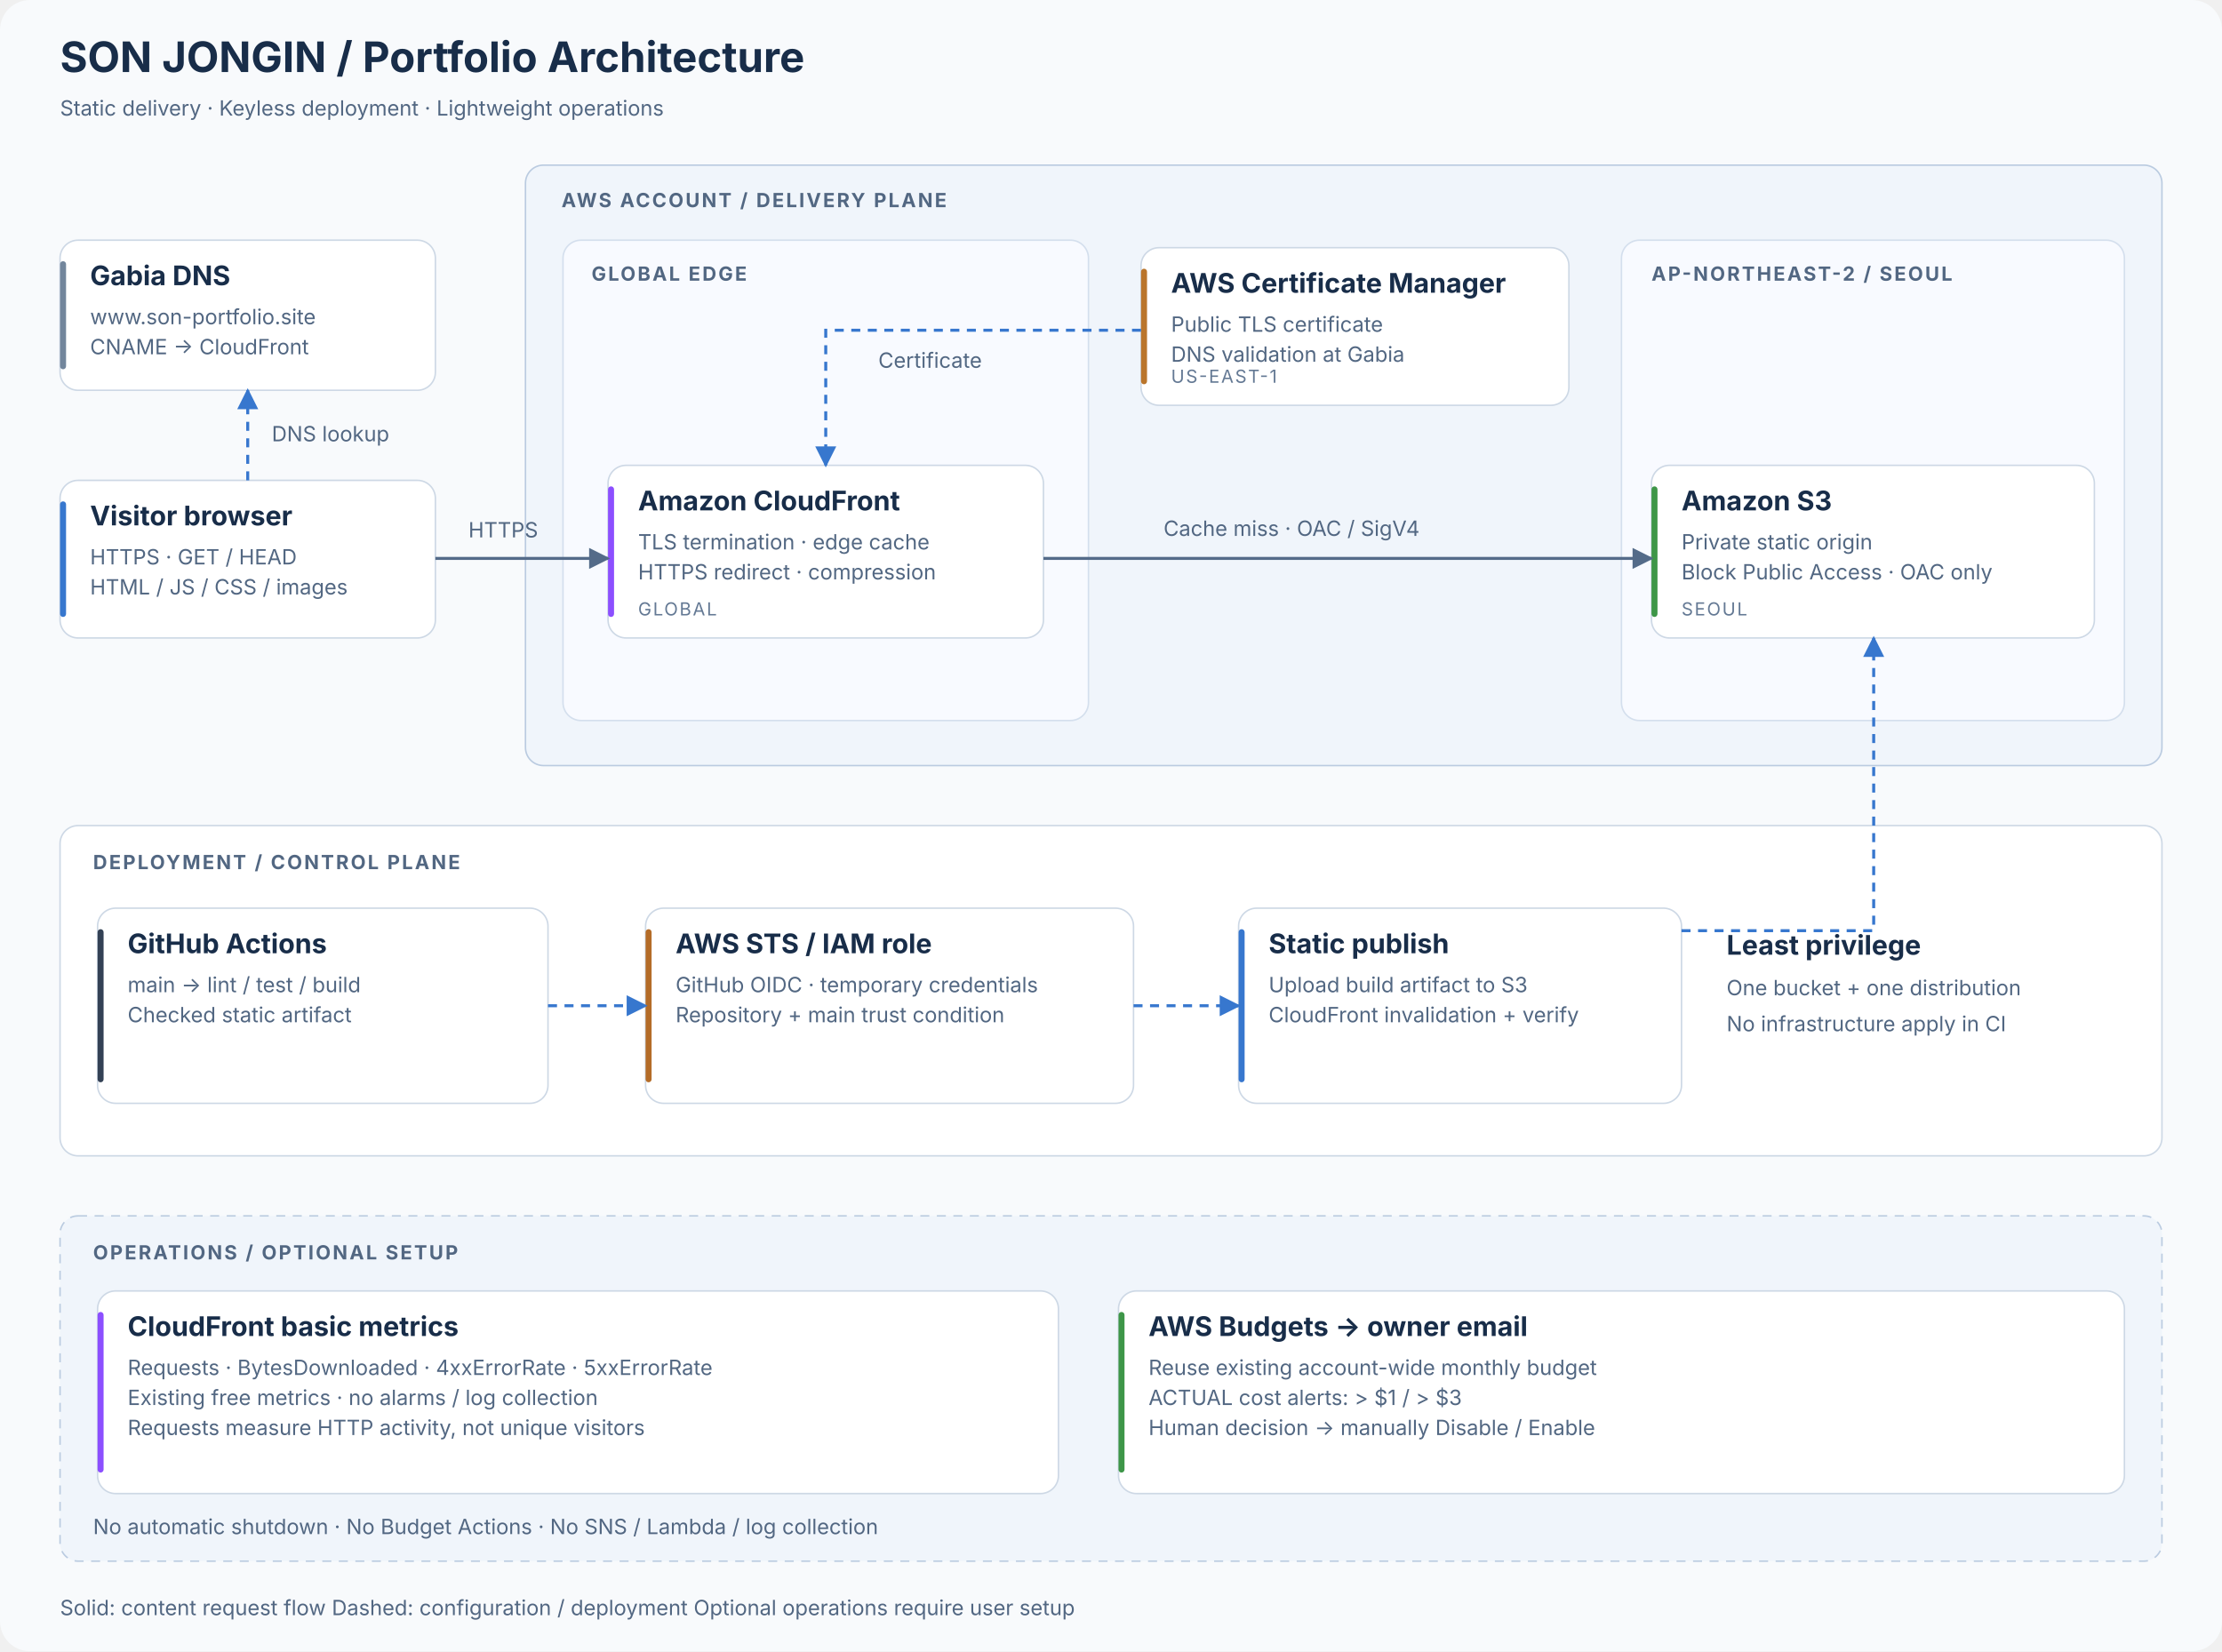
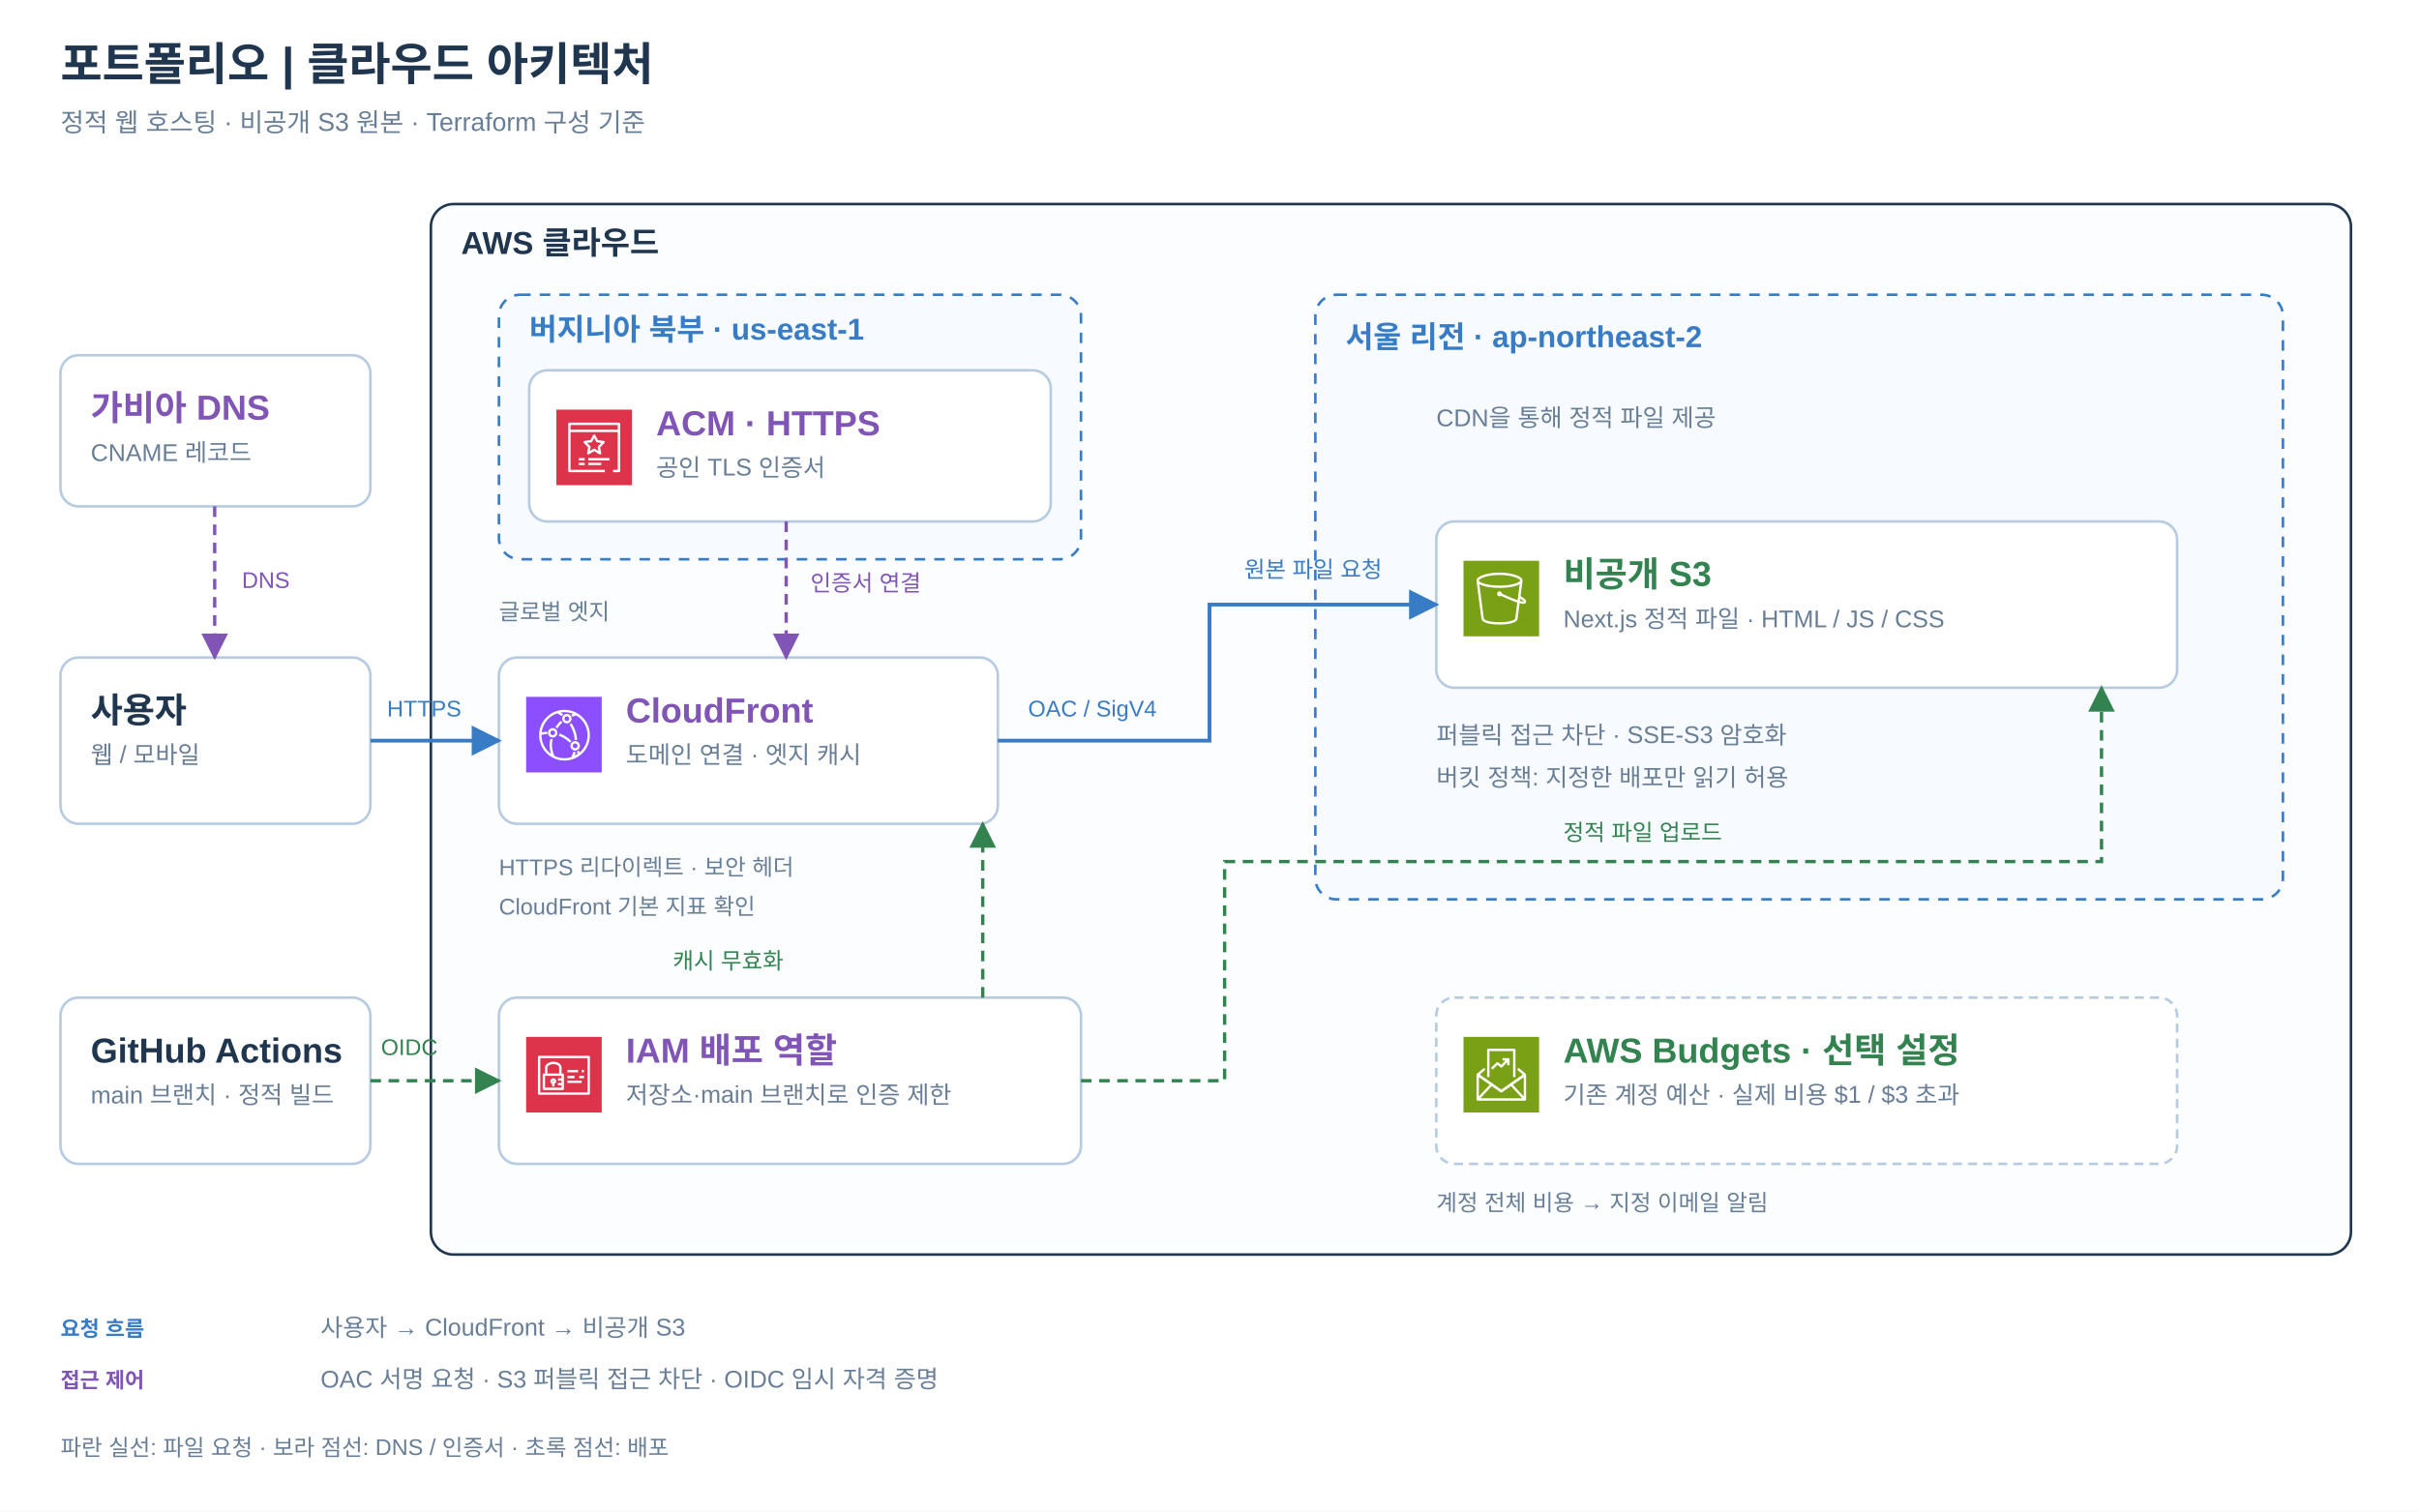
- <svg xmlns="http://www.w3.org/2000/svg" width="1480" height="1100" viewBox="0 0 1480 1100" role="img" aria-labelledby="title description">
+ <svg xmlns="http://www.w3.org/2000/svg" xml:lang="ko" width="1600" height="1000" viewBox="0 0 1600 1000" role="img" aria-labelledby="title description">
  <defs>
-     <marker id="arrow" viewBox="0 0 10 10" refX="9" refY="5" markerWidth="7" markerHeight="7" orient="auto-start-reverse">
-       <path d="M 0 0 L 10 5 L 0 10 z" fill="#546b89" />
+     <marker id="request-arrow" viewBox="0 0 10 10" refX="9" refY="5" markerWidth="8" markerHeight="8" orient="auto">
+       <path d="M0 0 10 5 0 10z" fill="#397cc6" />
    </marker>
-     <marker id="blue" viewBox="0 0 10 10" refX="9" refY="5" markerWidth="7" markerHeight="7" orient="auto-start-reverse">
-       <path d="M 0 0 L 10 5 L 0 10 z" fill="#3777ce" />
+     <marker id="config-arrow" viewBox="0 0 10 10" refX="9" refY="5" markerWidth="8" markerHeight="8" orient="auto">
+       <path d="M0 0 10 5 0 10z" fill="#8055b6" />
+     </marker>
+     <marker id="deploy-arrow" viewBox="0 0 10 10" refX="9" refY="5" markerWidth="8" markerHeight="8" orient="auto">
+       <path d="M0 0 10 5 0 10z" fill="#32834f" />
    </marker>
  </defs>
-   <style>text{font-family:Inter,-apple-system,BlinkMacSystemFont,'Segoe UI',sans-serif;fill:#182d49}.title{font-size:28px;font-weight:700}.label{font-size:18px;font-weight:650}.small{font-size:14px;fill:#526782}.micro{font-size:12px;fill:#647994;letter-spacing:1px}.group{font-size:13px;font-weight:650;fill:#526782;letter-spacing:1.3px}.wire{fill:none;stroke:#546b89;stroke-width:2;marker-end:url(#arrow)}.control{fill:none;stroke:#3777ce;stroke-width:2;stroke-dasharray:6 5;marker-end:url(#blue)}</style>
-   <rect width="1480" height="1100" rx="20" fill="#f8fafc" />
-   <text x="40" y="48" class="title">SON JONGIN / Portfolio Architecture</text>
-   <text x="40" y="77" class="small">Static delivery · Keyless deployment · Lightweight operations</text>
-   <rect x="350" y="110" width="1090" height="400" rx="12" fill="#f0f5fb" stroke="#bacbe0" />
-   <text x="374" y="138" class="group">AWS ACCOUNT / DELIVERY PLANE</text>
-   <rect x="375" y="160" width="350" height="320" rx="12" fill="#f8faff" stroke="#d4dfed" />
-   <text x="394" y="187" class="group">GLOBAL EDGE</text>
-   <rect x="1080" y="160" width="335" height="320" rx="12" fill="#f8faff" stroke="#d4dfed" />
-   <text x="1100" y="187" class="group">AP-NORTHEAST-2 / SEOUL</text>
-   <rect x="40" y="160" width="250" height="100" rx="12" fill="#ffffff" stroke="#cdd8e5" />
-   <rect x="40" y="174" width="4" height="72" rx="2" fill="#72869c" />
-   <text x="60" y="190" class="label">Gabia DNS</text>
-   <text x="60" y="216" class="small">www.son-portfolio.site</text>
-   <text x="60" y="236" class="small">CNAME → CloudFront</text>
-   <rect x="40" y="320" width="250" height="105" rx="12" fill="#ffffff" stroke="#cdd8e5" />
-   <rect x="40" y="334" width="4" height="77" rx="2" fill="#3777ce" />
-   <text x="60" y="350" class="label">Visitor browser</text>
-   <text x="60" y="376" class="small">HTTPS · GET / HEAD</text>
-   <text x="60" y="396" class="small">HTML / JS / CSS / images</text>
-   <rect x="405" y="310" width="290" height="115" rx="12" fill="#ffffff" stroke="#cdd8e5" />
-   <rect x="405" y="324" width="4" height="87" rx="2" fill="#8c4fff" />
-   <text x="425" y="340" class="label">Amazon CloudFront</text>
-   <text x="425" y="366" class="small">TLS termination · edge cache</text>
-   <text x="425" y="386" class="small">HTTPS redirect · compression</text>
-   <text x="425" y="410" class="micro">GLOBAL</text>
-   <rect x="1100" y="310" width="295" height="115" rx="12" fill="#ffffff" stroke="#cdd8e5" />
-   <rect x="1100" y="324" width="4" height="87" rx="2" fill="#3e9648" />
-   <text x="1120" y="340" class="label">Amazon S3</text>
-   <text x="1120" y="366" class="small">Private static origin</text>
-   <text x="1120" y="386" class="small">Block Public Access · OAC only</text>
-   <text x="1120" y="410" class="micro">SEOUL</text>
-   <rect x="760" y="165" width="285" height="105" rx="12" fill="#ffffff" stroke="#cdd8e5" />
-   <rect x="760" y="179" width="4" height="77" rx="2" fill="#ba752b" />
-   <text x="780" y="195" class="label">AWS Certificate Manager</text>
-   <text x="780" y="221" class="small">Public TLS certificate</text>
-   <text x="780" y="241" class="small">DNS validation at Gabia</text>
-   <text x="780" y="255" class="micro">US-EAST-1</text>
-   <path d="M 165 320 V 260" class="control" />
-   <text x="181" y="294" class="small">DNS lookup</text>
-   <path d="M 290 372 H 405" class="wire" />
-   <text x="312" y="358" class="small">HTTPS</text>
-   <path d="M 695 372 H 1100" class="wire" />
-   <text x="775" y="357" class="small">Cache miss · OAC / SigV4</text>
-   <path d="M 760 220 H 550 V 310" class="control" />
-   <text x="585" y="245" class="small">Certificate</text>
-   <rect x="40" y="550" width="1400" height="220" rx="12" fill="#ffffff" stroke="#cdd8e5" />
-   <text x="62" y="579" class="group">DEPLOYMENT / CONTROL PLANE</text>
-   <rect x="65" y="605" width="300" height="130" rx="12" fill="#ffffff" stroke="#cdd8e5" />
-   <rect x="65" y="619" width="4" height="102" rx="2" fill="#334155" />
-   <text x="85" y="635" class="label">GitHub Actions</text>
-   <text x="85" y="661" class="small">main → lint / test / build</text>
-   <text x="85" y="681" class="small">Checked static artifact</text>
-   <rect x="430" y="605" width="325" height="130" rx="12" fill="#ffffff" stroke="#cdd8e5" />
-   <rect x="430" y="619" width="4" height="102" rx="2" fill="#b46c28" />
-   <text x="450" y="635" class="label">AWS STS / IAM role</text>
-   <text x="450" y="661" class="small">GitHub OIDC · temporary credentials</text>
-   <text x="450" y="681" class="small">Repository + main trust condition</text>
-   <rect x="825" y="605" width="295" height="130" rx="12" fill="#ffffff" stroke="#cdd8e5" />
-   <rect x="825" y="619" width="4" height="102" rx="2" fill="#3777ce" />
-   <text x="845" y="635" class="label">Static publish</text>
-   <text x="845" y="661" class="small">Upload build artifact to S3</text>
-   <text x="845" y="681" class="small">CloudFront invalidation + verify</text>
-   <path d="M 365 670 H 430" class="control" />
-   <path d="M 755 670 H 825" class="control" />
-   <text x="1150" y="636" class="label">Least privilege</text>
-   <text x="1150" y="663" class="small">One bucket + one distribution</text>
-   <text x="1150" y="687" class="small">No infrastructure apply in CI</text>
-   <path d="M 1120 620 H 1248 V 425" class="control" />
-   <rect x="40" y="810" width="1400" height="230" rx="12" fill="#f0f5fb" stroke="#bacbe0" stroke-dasharray="6 5" />
-   <text x="62" y="839" class="group">OPERATIONS / OPTIONAL SETUP</text>
-   <rect x="65" y="860" width="640" height="135" rx="12" fill="#ffffff" stroke="#cdd8e5" />
-   <rect x="65" y="874" width="4" height="107" rx="2" fill="#8c4fff" />
-   <text x="85" y="890" class="label">CloudFront basic metrics</text>
-   <text x="85" y="916" class="small">Requests · BytesDownloaded · 4xxErrorRate · 5xxErrorRate</text>
-   <text x="85" y="936" class="small">Existing free metrics · no alarms / log collection</text>
-   <text x="85" y="956" class="small">Requests measure HTTP activity, not unique visitors</text>
-   <rect x="745" y="860" width="670" height="135" rx="12" fill="#ffffff" stroke="#cdd8e5" />
-   <rect x="745" y="874" width="4" height="107" rx="2" fill="#3e9648" />
-   <text x="765" y="890" class="label">AWS Budgets → owner email</text>
-   <text x="765" y="916" class="small">Reuse existing account-wide monthly budget</text>
-   <text x="765" y="936" class="small">ACTUAL cost alerts: &gt; $1 / &gt; $3</text>
-   <text x="765" y="956" class="small">Human decision → manually Disable / Enable</text>
-   <text x="62" y="1022" class="small">No automatic shutdown · No Budget Actions · No SNS / Lambda / log collection</text>
-   <text x="40" y="1076" class="small">Solid: content request flow     Dashed: configuration / deployment     Optional operations require user setup</text>
+   <style>
+ text{font-family:Arial,"Apple SD Gothic Neo","Malgun Gothic",sans-serif;fill:#20364e}
+ .title{font-size:30px;font-weight:700}.subtitle{font-size:17px;fill:#687e96}
+ .group{font-size:21px;font-weight:700}.region{font-size:20px;font-weight:700;fill:#397cc6}
+ .service{font-size:23px;font-weight:700}.body{font-size:16px;fill:#687e96}
+ .note{font-size:15px;fill:#687e96}.legend{font-size:14px;font-weight:700}
+ .request{fill:none;stroke:#397cc6;stroke-width:2.5;marker-end:url(#request-arrow)}
+ .config{fill:none;stroke:#8055b6;stroke-width:2.2;stroke-dasharray:7 5;marker-end:url(#config-arrow)}
+ .deploy{fill:none;stroke:#32834f;stroke-width:2.2;stroke-dasharray:7 5;marker-end:url(#deploy-arrow)}
+ </style>
+   <rect width="1600" height="1000" fill="white" />
+   <text x="40" y="53" class="title">포트폴리오 | 클라우드 아키텍처</text>
+   <text x="40" y="87" class="subtitle">정적 웹 호스팅 · 비공개 S3 원본 · Terraform 구성 기준</text>
+   <rect x="285" y="135" width="1270" height="695" rx="15" fill="#fbfdff" stroke="#20364e" stroke-width="1.7" />
+   <text x="305" y="168" class="group">AWS 클라우드</text>
+   <rect x="870" y="195" width="640" height="400" rx="14" fill="#f7faff" stroke="#397cc6" stroke-width="1.7" stroke-dasharray="7 6" />
+   <text x="890" y="230" class="region">서울 리전 · ap-northeast-2</text>
+   <rect x="330" y="195" width="385" height="175" rx="14" fill="#f7faff" stroke="#397cc6" stroke-width="1.7" stroke-dasharray="7 6" />
+   <text x="350" y="225" class="region">버지니아 북부 · us-east-1</text>
+   <rect x="350" y="245" width="345" height="100" rx="12" fill="white" stroke="#b7cbe0" stroke-width="1.7" />
+   <g transform="translate(368 271)">
+     <svg width="50" height="50" viewBox="0 0 64 64" version="1.1" x="0" y="0">
+       <g id="acm-Icon-Architecture/48/Arch_AWS-Certificate-Manager_48" stroke="none" stroke-width="1" fill="none" fill-rule="evenodd">
+         <g id="acm-Icon-Architecture-BG/48/Security-Identity-Compliance" fill="#DD344C">
+           <rect id="acm-Rectangle" x="0" y="0" width="64" height="64" />
+         </g>
+         <path d="M28.722,30.981 C28.946,31.214 29.042,31.541 28.983,31.858 L28.394,34.998 L31.486,33.143 C31.644,33.047 31.823,33 32,33 C32.178,33 32.357,33.047 32.515,33.143 L35.608,34.998 L35.018,31.852 C34.958,31.535 35.055,31.209 35.279,30.976 L37.94,28.197 L34.355,27.665 C34.041,27.618 33.769,27.426 33.619,27.147 L31.992,24.104 L30.325,27.158 C30.175,27.432 29.906,27.621 29.596,27.668 L26.057,28.204 L28.722,30.981 Z M26.018,36.815 L26.922,31.995 L23.279,28.197 C23.02,27.927 22.933,27.536 23.054,27.183 C23.174,26.829 23.481,26.572 23.851,26.516 L28.806,25.764 L31.122,21.521 C31.298,21.2 31.635,21 32,21 L32.004,21 C32.371,21.002 32.708,21.205 32.882,21.528 L35.146,25.76 L40.147,26.503 C40.517,26.558 40.826,26.814 40.947,27.168 C41.068,27.523 40.981,27.914 40.722,28.184 L37.077,31.988 L37.983,36.816 C38.056,37.203 37.895,37.596 37.572,37.821 C37.249,38.045 36.825,38.06 36.486,37.857 L32,35.166 L27.515,37.857 C27.356,37.953 27.178,38 27,38 C26.8,38 26.6,37.94 26.429,37.821 C26.106,37.596 25.945,37.203 26.018,36.815 L26.018,36.815 Z M12,17.017 L51.997,17.017 L51.997,13 L12,13 L12,17.017 Z M54,52 C54,52.265 53.895,52.52 53.707,52.707 C53.52,52.895 53.266,53 53,53 L48,53 L48,51 L52,51 L51.998,19.017 L12,19.017 L12,51 L41,51 L41,53 L11,53 C10.448,53 10,52.552 10,52 L10,12 C10,11.448 10.448,11 11,11 L52.997,11 C53.55,11 53.997,11.448 53.997,12 L54,52 Z M19,47 L24,47 L24,45 L19,45 L19,47 Z M27,47 L38,47 L38,45 L27,45 L27,47 Z M19,42.997 L24,42.997 L24,40.997 L19,40.997 L19,42.997 Z M27,43 L45,43 L45,41 L27,41 L27,43 Z" id="acm-AWS-Certificate-Manager_Icon_48_Squid" fill="#FFFFFF" />
+       </g>
+     </svg>
+   </g>
+   <text x="434" y="288" class="service" style="fill:#8055b6">ACM · HTTPS</text>
+   <text x="434" y="315" class="body">공인 TLS 인증서</text>
+   <text x="330" y="410" class="note">글로벌 엣지</text>
+   <rect x="330" y="435" width="330" height="110" rx="12" fill="white" stroke="#b7cbe0" stroke-width="1.7" />
+   <g transform="translate(348 461)">
+     <svg width="50" height="50" viewBox="0 0 64 64" version="1.1" x="0" y="0">
+       <g id="cf-Icon-Architecture/48/Arch_Amazon-CloudFront_48" stroke="none" stroke-width="1" fill="none" fill-rule="evenodd">
+         <g id="cf-Icon-Architecture-BG/48/Networking-Content-Delivery" fill="#8C4FFF">
+           <rect id="cf-Rectangle" x="0" y="0" width="64" height="64" />
+         </g>
+         <path d="M41.5,43.5 C40.397,43.5 39.5,42.603 39.5,41.5 C39.5,40.397 40.397,39.5 41.5,39.5 C42.603,39.5 43.5,40.397 43.5,41.5 C43.5,42.603 42.603,43.5 41.5,43.5 L41.5,43.5 Z M41.5,37.5 C39.294,37.5 37.5,39.294 37.5,41.5 C37.5,43.706 39.294,45.5 41.5,45.5 C43.706,45.5 45.5,43.706 45.5,41.5 C45.5,39.294 43.706,37.5 41.5,37.5 L41.5,37.5 Z M22.5,32.5 C21.397,32.5 20.5,31.603 20.5,30.5 C20.5,29.397 21.397,28.5 22.5,28.5 C23.603,28.5 24.5,29.397 24.5,30.5 C24.5,31.603 23.603,32.5 22.5,32.5 L22.5,32.5 Z M22.5,26.5 C20.294,26.5 18.5,28.294 18.5,30.5 C18.5,32.706 20.294,34.5 22.5,34.5 C24.706,34.5 26.5,32.706 26.5,30.5 C26.5,28.294 24.706,26.5 22.5,26.5 L22.5,26.5 Z M45.389,47.124 C45.168,46.607 44.936,46.094 44.685,45.591 L42.896,46.486 C43.17,47.035 43.42,47.599 43.656,48.165 C42.82,48.762 41.943,49.288 41.028,49.74 C41.384,48.865 41.694,47.975 41.974,47.012 L40.054,46.454 C39.564,48.134 38.985,49.581 38.184,51.133 C36.357,51.698 34.452,52 32.5,52 C29.465,52 26.567,51.314 23.871,49.976 C22.503,46.615 21.838,43.534 21.838,40.559 C21.838,39.267 22.063,38.196 22.322,36.956 C22.386,36.652 22.45,36.343 22.514,36.024 L20.551,35.638 C20.49,35.949 20.427,36.25 20.365,36.545 C20.094,37.838 19.838,39.06 19.838,40.559 C19.838,43.074 20.274,45.644 21.154,48.354 C16.072,44.724 13,38.854 13,32.5 C13,32.389 13.01,32.273 13.012,32.161 C14.642,31.799 16.123,31.614 17.854,31.571 L17.804,29.572 C16.169,29.612 14.694,29.779 13.163,30.084 C14.081,22.683 19.212,16.394 26.323,14.019 C27.873,14.818 29.02,15.524 30.135,16.37 L31.344,14.776 C30.646,14.248 29.934,13.771 29.146,13.299 C30.244,13.108 31.363,13 32.5,13 C35.032,13 37.532,13.494 39.849,14.439 C39.342,14.593 38.82,14.763 38.243,14.971 L38.923,16.852 C40.316,16.349 41.408,16.04 42.571,15.821 C48.399,19.341 52,25.667 52,32.5 C52,38.156 49.605,43.416 45.389,47.124 L45.389,47.124 Z M43.008,13.749 C39.826,11.95 36.192,11 32.5,11 C30.392,11 28.324,11.301 26.357,11.895 C17.723,14.464 11.568,22.23 11.045,31.196 C11.01,31.625 11,32.062 11,32.5 C11,40.444 15.352,47.707 22.354,51.455 C25.459,53.12 28.968,54 32.5,54 C34.892,54 37.229,53.61 39.437,52.843 C41.684,52.086 43.773,50.963 45.646,49.507 C50.955,45.399 54,39.2 54,32.5 C54,24.732 49.787,17.546 43.008,13.749 L43.008,13.749 Z M38.384,37.411 L37.003,38.858 C34.022,36.015 31.047,34.146 27.637,32.975 L28.287,31.083 C31.979,32.351 35.188,34.362 38.384,37.411 L38.384,37.411 Z M38.444,22.364 C41.282,26.692 42.88,31.444 43.193,36.488 L41.197,36.612 C40.905,31.919 39.417,27.495 36.772,23.46 L38.444,22.364 Z M26.451,26.797 L24.773,25.708 C26.316,23.332 27.639,21.758 29.336,20.278 L30.65,21.786 C29.103,23.135 27.886,24.587 26.451,26.797 L26.451,26.797 Z M34.5,16.5 C35.603,16.5 36.5,17.397 36.5,18.5 C36.5,19.603 35.603,20.5 34.5,20.5 C33.397,20.5 32.5,19.603 32.5,18.5 C32.5,17.397 33.397,16.5 34.5,16.5 L34.5,16.5 Z M34.5,22.5 C36.706,22.5 38.5,20.706 38.5,18.5 C38.5,16.294 36.706,14.5 34.5,14.5 C32.294,14.5 30.5,16.294 30.5,18.5 C30.5,20.706 32.294,22.5 34.5,22.5 L34.5,22.5 Z" id="cf-Amazon-CloudFront_Icon_48_Squid" fill="#FFFFFF" />
+       </g>
+     </svg>
+   </g>
+   <text x="414" y="478" class="service" style="fill:#8055b6">CloudFront</text>
+   <text x="414" y="505" class="body">도메인 연결 · 엣지 캐시</text>
+   <text x="330" y="579" class="note">HTTPS 리다이렉트 · 보안 헤더</text>
+   <text x="330" y="605" class="note">CloudFront 기본 지표 확인</text>
+   <rect x="950" y="345" width="490" height="110" rx="12" fill="white" stroke="#b7cbe0" stroke-width="1.7" />
+   <g transform="translate(968 371)">
+     <svg width="50" height="50" viewBox="0 0 64 64" version="1.1" x="0" y="0">
+       <g id="s3-Icon-Architecture/48/Arch_Amazon-Simple-Storage-Service_48" stroke="none" stroke-width="1" fill="none" fill-rule="evenodd">
+         <g id="s3-Icon-Architecture-BG/48/Storage" fill="#7AA116">
+           <rect id="s3-Rectangle" x="0" y="0" width="64" height="64" />
+         </g>
+         <g id="s3-Icon-Service/48/Amazon-Simple-Storage-Service_48" transform="translate(10.9998, 10.0002)" fill="#FFFFFF">
+           <path d="M36.759,23.948 L36.993,22.131 C39.166,23.385 39.842,24.121 40.037,24.424 C39.713,24.485 38.832,24.509 36.759,23.948 L36.759,23.948 Z M19.5,11 C9.125,11 2.382,8.488 2,6.696 L2,6.511 C2.349,5.392 8.14,2 19.5,2 C30.84,2 36.632,5.381 37,6.505 L37,6.616 C36.724,8.446 29.961,11 19.5,11 L19.5,11 Z M34.818,23.362 C30.053,21.797 23.912,18.979 21.594,17.888 C21.535,16.786 20.628,15.906 19.512,15.906 C18.358,15.906 17.418,16.845 17.418,18 C17.418,19.154 18.358,20.094 19.512,20.094 C19.969,20.094 20.389,19.942 20.733,19.693 C23.132,20.822 29.619,23.798 34.558,25.38 L32.837,38.724 C32.583,40.352 27.919,42 19.497,42 C11.072,42 6.405,40.352 6.155,38.751 L2.435,9.814 C5.945,11.915 12.749,13 19.5,13 C26.25,13 33.054,11.915 36.565,9.815 L34.818,23.362 Z M39,6.5 C39,3.431 30.661,0 19.5,0 C8.339,0 -3.55271368e-15,3.431 -3.55271368e-15,6.5 L-3.55271368e-15,7.043 L4.174,39.033 C4.875,43.516 15.123,44 19.497,44 C23.869,44 34.113,43.516 34.818,39.007 L36.501,25.947 C37.778,26.279 38.812,26.456 39.616,26.455 C40.606,26.455 41.273,26.203 41.697,25.697 C42.047,25.281 42.185,24.756 42.085,24.221 C41.857,23 40.403,21.712 37.37,20.044 L37.27,19.989 L39,7.044 L39,6.5 Z" id="s3-Amazon-Simple-Storage-Service-Icon_48_Squid" />
+         </g>
+       </g>
+     </svg>
+   </g>
+   <text x="1034" y="388" class="service" style="fill:#32834f">비공개 S3</text>
+   <text x="1034" y="415" class="body">Next.js 정적 파일 · HTML / JS / CSS</text>
+   <text x="950" y="282" class="body">CDN을 통해 정적 파일 제공</text>
+   <text x="950" y="492" class="body">퍼블릭 접근 차단 · SSE-S3 암호화</text>
+   <text x="950" y="520" class="body">버킷 정책: 지정한 배포만 읽기 허용</text>
+   <rect x="40" y="235" width="205" height="100" rx="12" fill="white" stroke="#b7cbe0" stroke-width="1.7" />
+   <text x="60" y="278" class="service" style="fill:#8055b6">가비아 DNS</text>
+   <text x="60" y="305" class="body">CNAME 레코드</text>
+   <rect x="40" y="435" width="205" height="110" rx="12" fill="white" stroke="#b7cbe0" stroke-width="1.7" />
+   <text x="60" y="478" class="service" style="fill:#20364e">사용자</text>
+   <text x="60" y="505" class="body">웹 / 모바일</text>
+   <path d="M142 335 V435" class="config" />
+   <text x="160" y="389" class="note" style="fill:#8055b6">DNS</text>
+   <path d="M245 490 H330" class="request" />
+   <text x="256" y="474" class="note" style="fill:#397cc6">HTTPS</text>
+   <path d="M660 490 H800 V400 H950" class="request" />
+   <text x="680" y="474" class="note" style="fill:#397cc6">OAC / SigV4</text>
+   <text x="823" y="382" class="note" style="fill:#397cc6">원본 파일 요청</text>
+   <path d="M520 345 V435" class="config" />
+   <text x="536" y="391" class="note" style="fill:#8055b6">인증서 연결</text>
+   <rect x="40" y="660" width="205" height="110" rx="12" fill="white" stroke="#b7cbe0" stroke-width="1.7" />
+   <text x="60" y="703" class="service" style="fill:#20364e">GitHub Actions</text>
+   <text x="60" y="730" class="body">main 브랜치 · 정적 빌드</text>
+   <rect x="330" y="660" width="385" height="110" rx="12" fill="white" stroke="#b7cbe0" stroke-width="1.7" />
+   <g transform="translate(348 686)">
+     <svg width="50" height="50" viewBox="0 0 64 64" version="1.1" x="0" y="0">
+       <g id="iam-Icon-Architecture/48/Arch_AWS-Identity-and-Access-Management_48" stroke="none" stroke-width="1" fill="none" fill-rule="evenodd">
+         <g id="iam-Icon-Architecture-BG/48/Security-Identity-Compliance" fill="#DD344C">
+           <rect id="iam-Rectangle" x="0" y="0" width="64" height="64" />
+         </g>
+         <path d="M12,47 L52,47 L52,18 L12,18 L12,47 Z M54,17 L54,48 C54,48.552 53.553,49 53,49 L11,49 C10.447,49 10,48.552 10,48 L10,17 C10,16.448 10.447,16 11,16 L53,16 C53.553,16 54,16.448 54,17 L54,17 Z M35,39 L47,39 L47,37 L35,37 L35,39 Z M45,35 L49,35 L49,33 L45,33 L45,35 Z M35,35 L41,35 L41,33 L35,33 L35,35 Z M22.5,37.5 C22.5,37.776 22.725,38 23,38 C23.275,38 23.5,37.776 23.5,37.5 C23.5,37.224 23.275,37 23,37 C22.725,37 22.5,37.224 22.5,37.5 L22.5,37.5 Z M25.5,37.5 C25.5,38.522 24.882,39.401 24,39.788 L24,42 L22,42 L22,39.788 C21.118,39.401 20.5,38.522 20.5,37.5 C20.5,36.122 21.621,35 23,35 C24.379,35 25.5,36.122 25.5,37.5 L25.5,37.5 Z M16,42.995 L29.995,43 L29.996,41 L27,41 L27,39 L29.997,39 L29.998,37 L27,37 L27,35 L29.999,35 L30,33.005 L16.005,33 L16,42.995 Z M18,31.001 L28.001,31.004 L28.002,26 C28.002,24.976 27.2,24.273 26.722,23.945 C25.847,23.345 24.174,23 23.002,23 L23,23 C20.873,23 18.003,24.232 18.002,26 L18,31.001 Z M14.293,44.701 C14.105,44.513 14,44.259 14,43.994 L14.005,32 C14.005,31.447 14.453,31 15.005,31 L16,31 L16.002,26 C16.003,22.911 19.876,21 23,21 L23.002,21 C24.567,21 26.653,21.473 27.854,22.295 C29.239,23.246 30.003,24.562 30.002,26 L30.001,31.005 L31,31.006 C31.266,31.006 31.52,31.111 31.707,31.299 C31.895,31.487 32,31.741 32,32.006 L31.995,44 C31.995,44.553 31.547,45 30.995,45 L15,44.994 C14.734,44.994 14.48,44.889 14.293,44.701 L14.293,44.701 Z M47,30 L49,30 L49,28 L47,28 L47,30 Z M35,30 L44,30 L44,28 L35,28 L35,30 Z" id="iam-AWS-Identity-and-Access-Management_Icon_48_Squid" fill="#FFFFFF" />
+       </g>
+     </svg>
+   </g>
+   <text x="414" y="703" class="service" style="fill:#8055b6">IAM 배포 역할</text>
+   <text x="414" y="730" class="body">저장소·main 브랜치로 인증 제한</text>
+   <path d="M245 715 H330" class="deploy" />
+   <text x="252" y="698" class="note" style="fill:#32834f">OIDC</text>
+   <path d="M650 660 V545" class="deploy" />
+   <text x="445" y="641" class="note" style="fill:#32834f">캐시 무효화</text>
+   <path d="M715 715 H810 V570 H1390 V455" class="deploy" />
+   <text x="1034" y="556" class="note" style="fill:#32834f">정적 파일 업로드</text>
+   <rect x="950" y="660" width="490" height="110" rx="12" fill="white" stroke="#b7cbe0" stroke-width="1.7" stroke-dasharray="6 4" />
+   <g transform="translate(968 686)">
+     <svg width="50" height="50" viewBox="0 0 64 64" version="1.1" x="0" y="0">
+       <g id="budget-Icon-Architecture/48/Arch_AWS-Budgets_48" stroke="none" stroke-width="1" fill="none" fill-rule="evenodd">
+         <g id="budget-Icon-Architecture-BG/48/AWS-Cost-Management" fill="#7AA116">
+           <rect id="budget-Rectangle" x="0" y="0" width="64" height="64" />
+         </g>
+         <path d="M37,24 L37,21.414 L32.707,25.707 C32.346,26.068 31.772,26.099 31.375,25.781 L28.741,23.673 L24.707,27.707 L23.293,26.293 L27.96,21.626 C28.321,21.265 28.895,21.235 29.292,21.553 L31.926,23.66 L35.586,20 L33,20 L33,18 L38,18 C38.553,18 39,18.448 39,19 L39,24 L37,24 Z M22,34 L20,34 L20,11 C20,10.448 20.447,10 21,10 L43,10 C43.553,10 44,10.448 44,11 L44,34 L42,34 L42,12 L22,12 L22,34 Z M13,50.443 L13,34.074 L22.179,40.499 L13,50.443 Z M32,47.125 C32.226,47.125 32.451,47.057 32.646,46.922 L40.168,41.656 L49.717,52 L14.283,52 L23.832,41.656 L31.354,46.922 C31.549,47.057 31.774,47.125 32,47.125 L32,47.125 Z M41.821,40.499 L51,34.074 L51,50.443 L41.821,40.499 Z M52.641,31.232 L46.641,26.232 L45.359,27.768 L50.255,31.848 L32,44.627 L13.745,31.848 L18.641,27.768 L17.359,26.232 L11.359,31.232 C11.132,31.422 11,31.703 11,32 L11,53 C11,53.552 11.447,54 12,54 L52,54 C52.553,54 53,53.552 53,53 L53,32 C53,31.703 52.868,31.422 52.641,31.232 L52.641,31.232 Z" id="budget-AWS-Budgets_Icon_48_Squid" fill="#FFFFFF" />
+       </g>
+     </svg>
+   </g>
+   <text x="1034" y="703" class="service" style="fill:#32834f">AWS Budgets · 선택 설정</text>
+   <text x="1034" y="730" class="body">기존 계정 예산 · 실제 비용 $1 / $3 초과</text>
+   <text x="950" y="801" class="note">계정 전체 비용 → 지정 이메일 알림</text>
+   <text x="40" y="884" class="legend" style="fill:#397cc6">요청 흐름</text>
+   <text x="212" y="884" class="body">사용자 → CloudFront → 비공개 S3</text>
+   <text x="40" y="918" class="legend" style="fill:#8055b6">접근 제어</text>
+   <text x="212" y="918" class="body">OAC 서명 요청 · S3 퍼블릭 접근 차단 · OIDC 임시 자격 증명</text>
+   <text x="40" y="963" class="note">파란 실선: 파일 요청 · 보라 점선: DNS / 인증서 · 초록 점선: 배포</text>
</svg>
